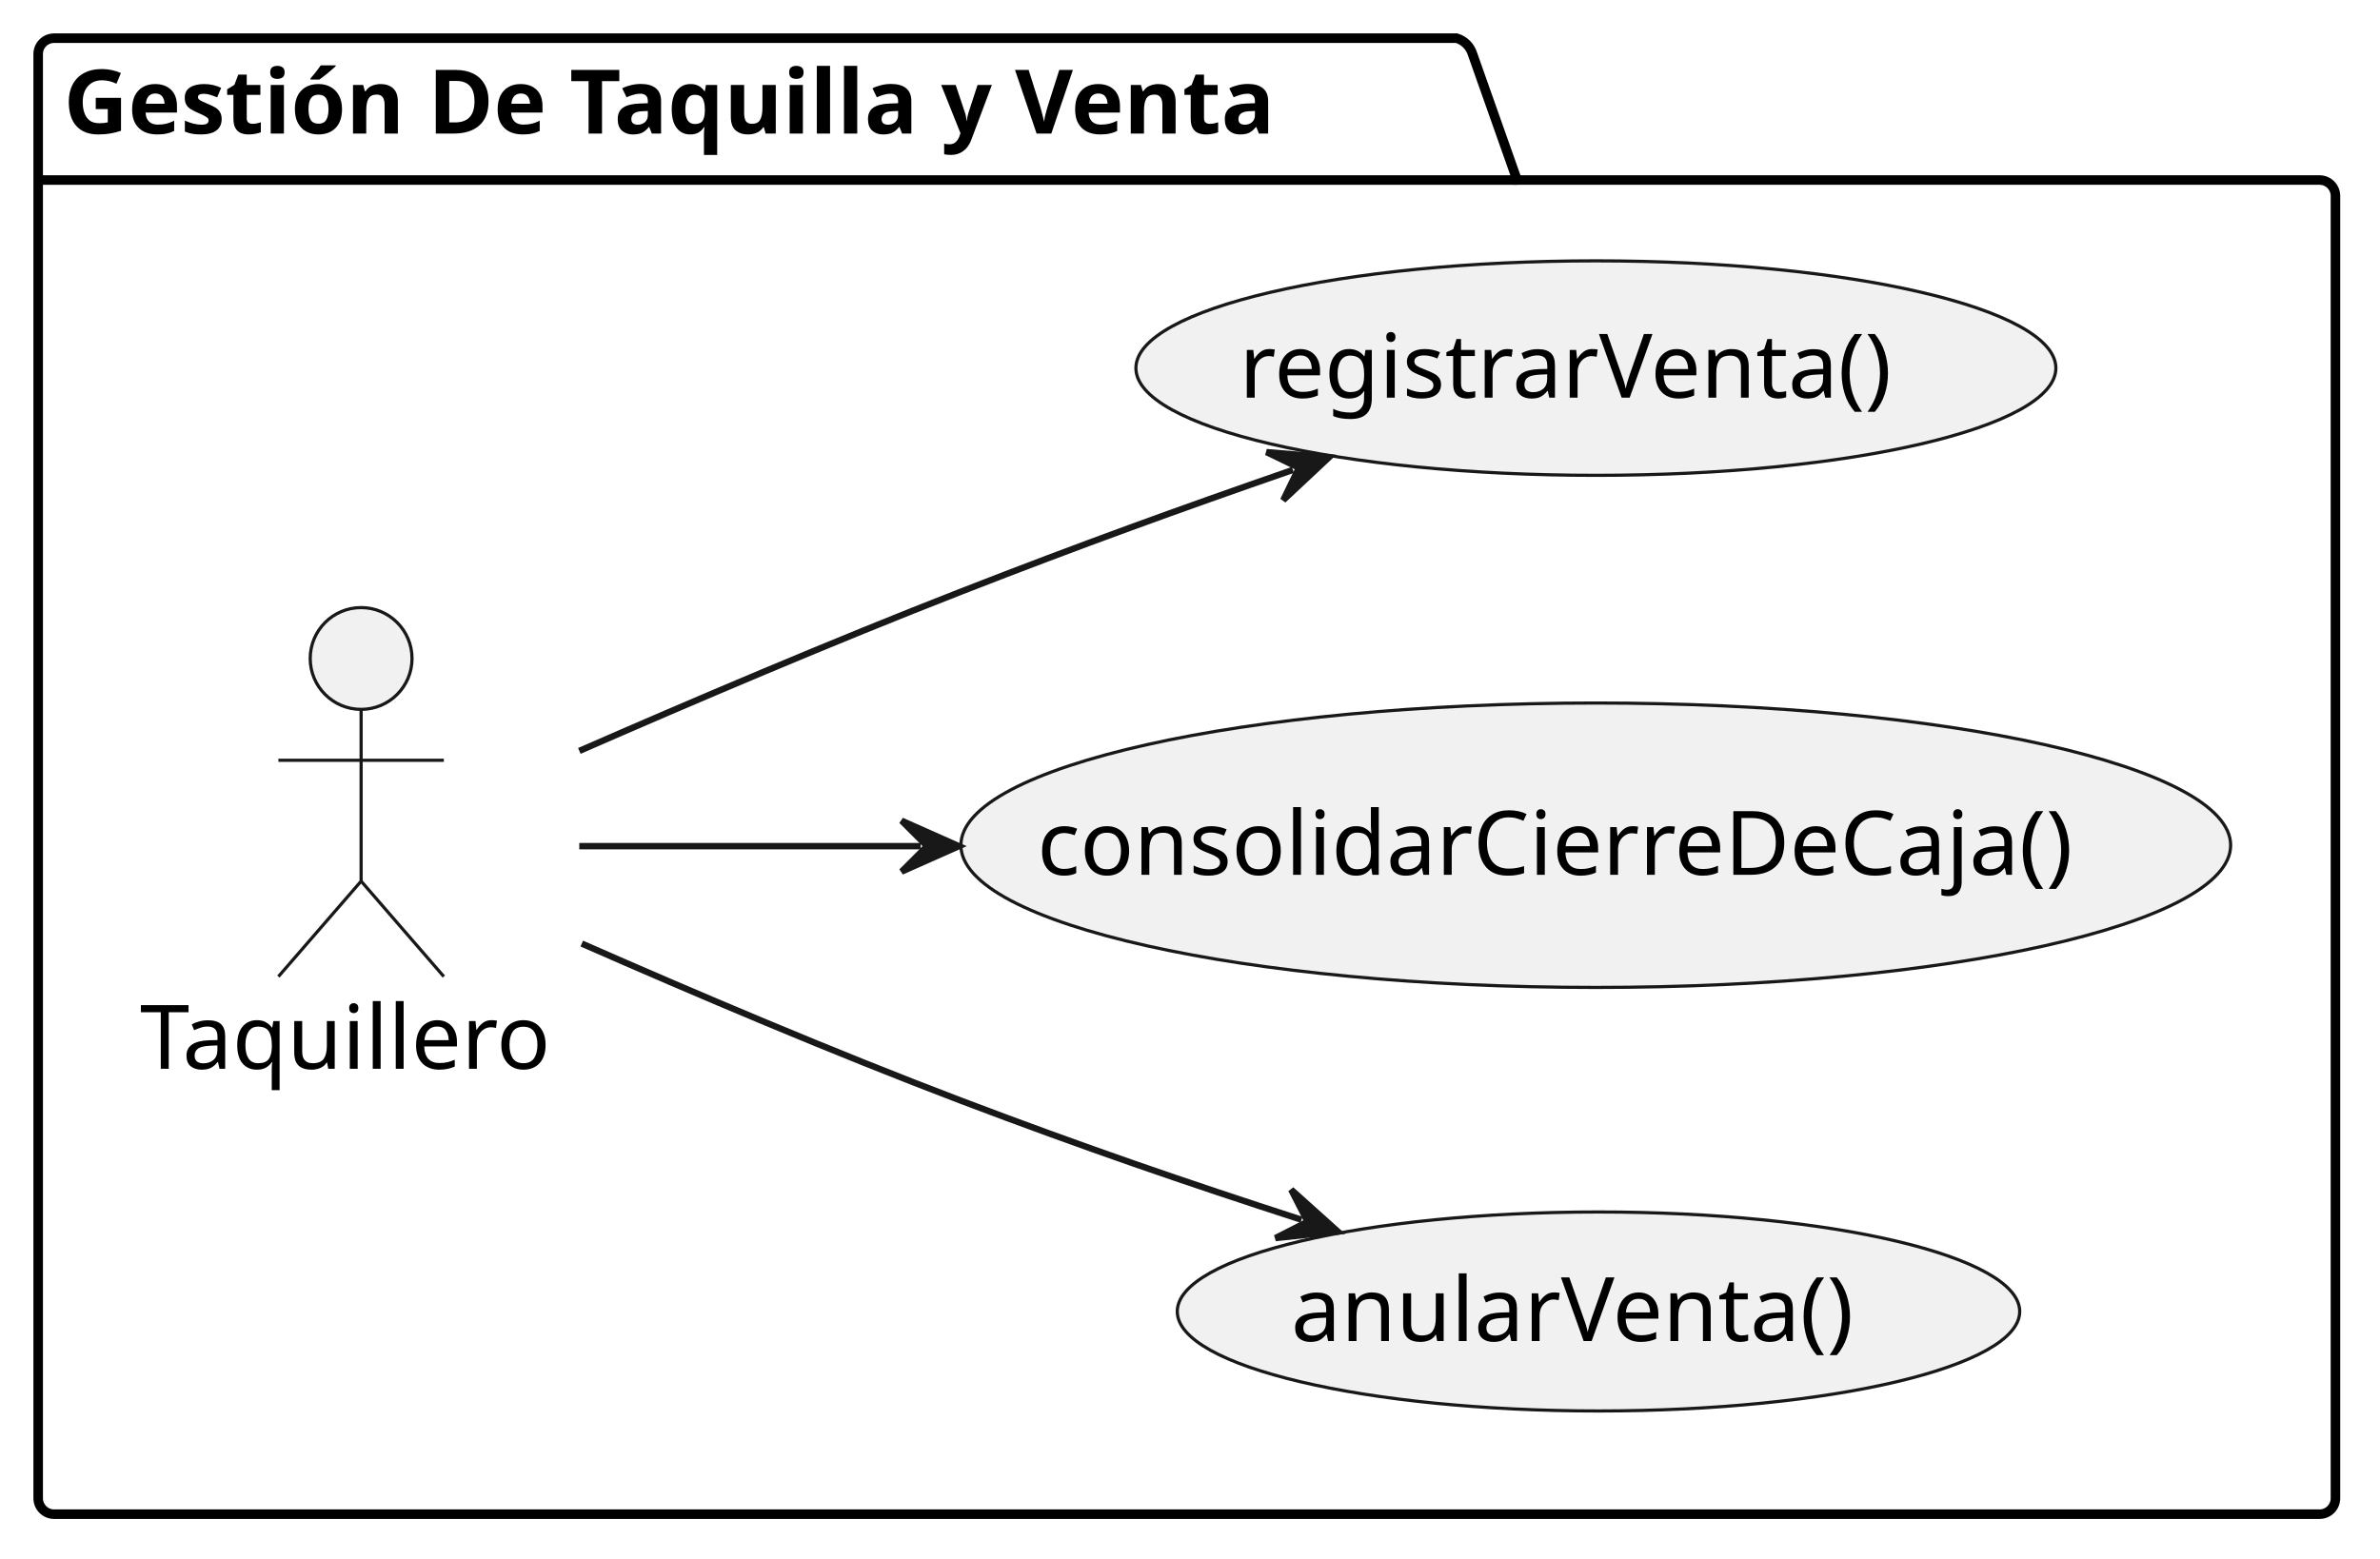
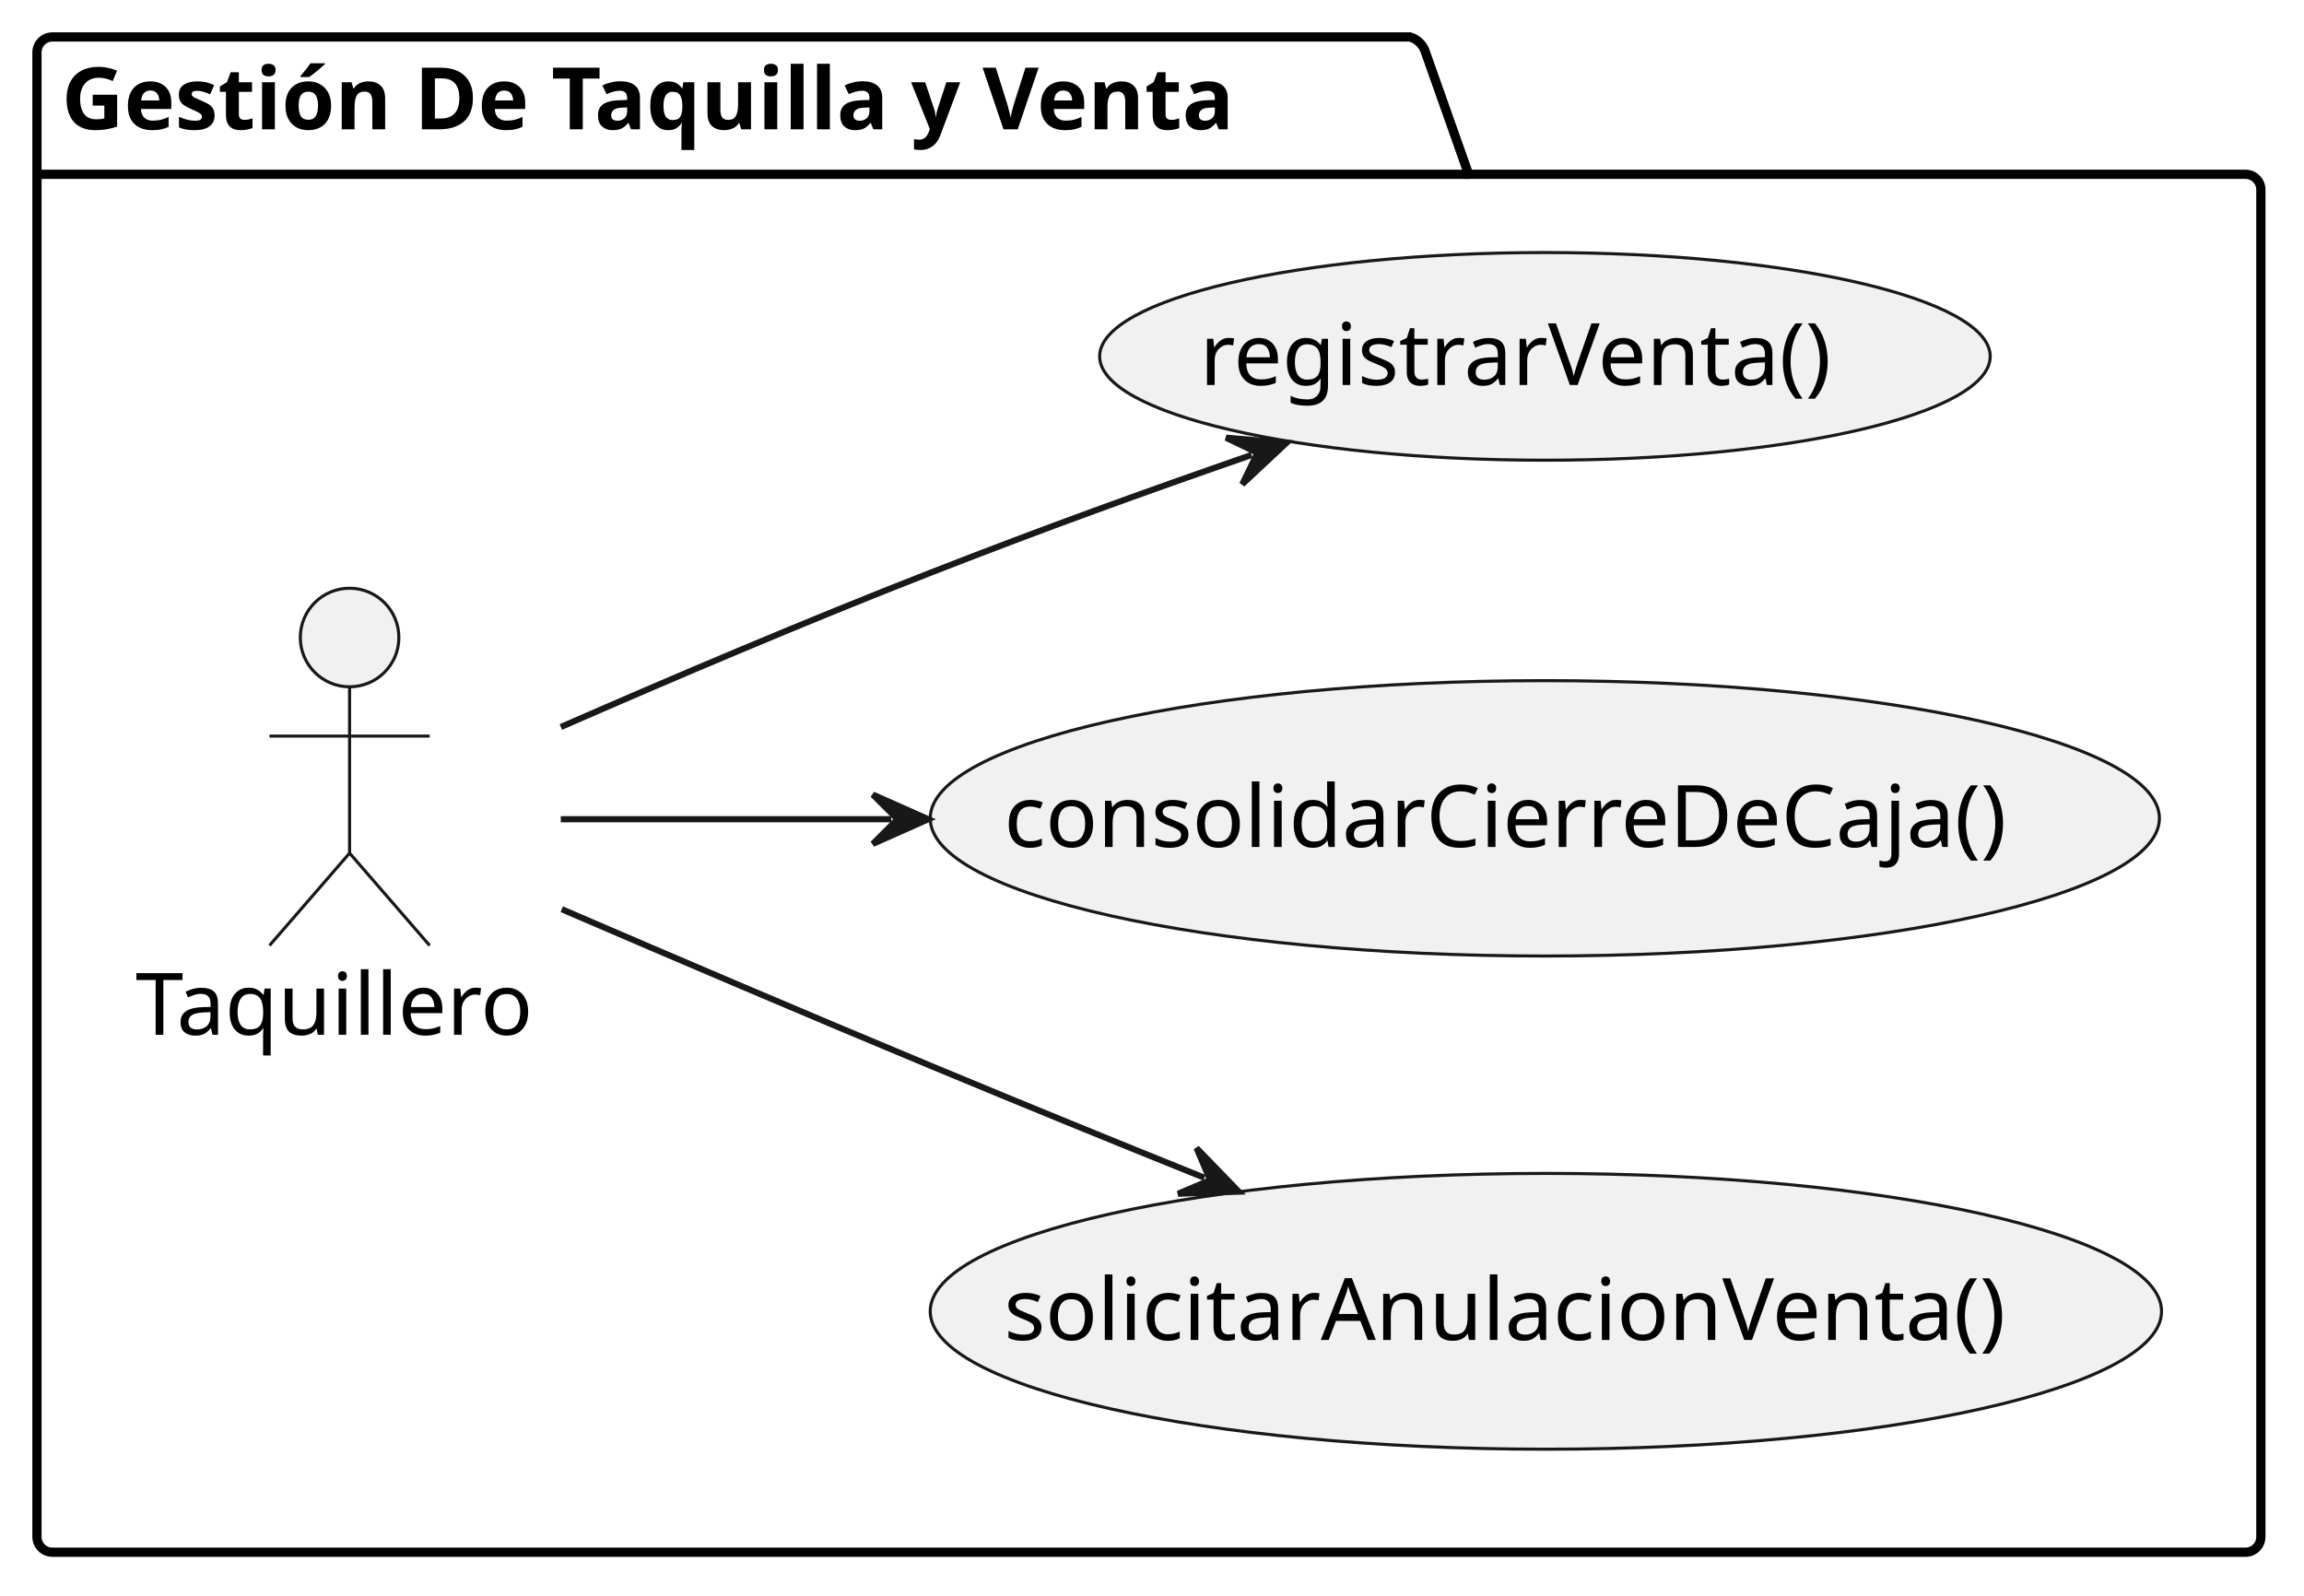
- <svg xmlns="http://www.w3.org/2000/svg" contentStyleType="text/css" data-diagram-type="DESCRIPTION" height="245px" preserveAspectRatio="none" style="width:374px;height:245px;background:#FFFFFF;" version="1.1" viewBox="0 0 374 245" width="374px" zoomAndPan="magnify">
+ <svg xmlns="http://www.w3.org/2000/svg" contentStyleType="text/css" data-diagram-type="DESCRIPTION" height="259px" preserveAspectRatio="none" style="width:374px;height:259px;background:#FFFFFF;" version="1.1" viewBox="0 0 374 259" width="374px" zoomAndPan="magnify">
  <defs />
  <g>
    <g class="cluster" data-qualified-name="Gesti.n De Taquilla y Venta" data-source-line="3" id="ent0002">
-       <path d="M8.5,6 L228.899,6 A3.75,3.75 0 0 1 231.399,8.5 L238.399,28.297 L364.5,28.297 A2.5,2.5 0 0 1 367,30.797 L367,235.5 A2.5,2.5 0 0 1 364.5,238 L8.5,238 A2.5,2.5 0 0 1 6,235.5 L6,8.5 A2.5,2.5 0 0 1 8.5,6" fill="none" style="stroke:#000000;stroke-width:1.5;" />
+       <path d="M8.5,6 L228.899,6 A3.75,3.75 0 0 1 231.399,8.5 L238.399,28.297 L364.5,28.297 A2.5,2.5 0 0 1 367,30.797 L367,249.5 A2.5,2.5 0 0 1 364.5,252 L8.5,252 A2.5,2.5 0 0 1 6,249.5 L6,8.5 A2.5,2.5 0 0 1 8.5,6" fill="none" style="stroke:#000000;stroke-width:1.5;" />
      <line style="stroke:#000000;stroke-width:1.5;" x1="6" x2="238.399" y1="28.297" y2="28.297" />
      <text fill="#000000" font-family="sans-serif" font-size="14" font-weight="bold" lengthAdjust="spacing" textLength="219.399" x="10" y="20.995">Gestión De Taquilla y Venta</text>
    </g>
    <g class="entity" data-qualified-name="Gesti.n De Taquilla y Venta.taquillero" data-source-line="5" id="ent0003">
      <ellipse cx="56.747" cy="103.5" fill="#F1F1F1" rx="8" ry="8" style="stroke:#181818;stroke-width:0.5;" />
      <path d="M56.747,111.5 L56.747,138.5 M43.747,119.5 L69.747,119.5 M56.747,138.5 L43.747,153.5 M56.747,138.5 L69.747,153.5" fill="none" style="stroke:#181818;stroke-width:0.5;" />
      <text fill="#000000" font-family="sans-serif" font-size="14" lengthAdjust="spacing" textLength="69.494" x="22" y="167.995">Taquillero</text>
    </g>
-     <g class="entity" data-qualified-name="Gesti.n De Taquilla y Venta.anularVenta" data-source-line="7" id="ent0004">
-       <ellipse cx="251.191" cy="206.138" fill="#F1F1F1" rx="66.191" ry="15.638" style="stroke:#181818;stroke-width:0.5;" />
-       <text fill="#000000" font-family="sans-serif" font-size="14" lengthAdjust="spacing" textLength="96.606" x="202.888" y="210.787">anularVenta()</text>
+     <g class="entity" data-qualified-name="Gesti.n De Taquilla y Venta.solicitarAnulacionVenta" data-source-line="7" id="ent0004">
+       <ellipse cx="250.939" cy="212.888" fill="#F1F1F1" rx="99.939" ry="22.388" style="stroke:#181818;stroke-width:0.5;" />
+       <text fill="#000000" font-family="sans-serif" font-size="14" lengthAdjust="spacing" textLength="175.923" x="162.977" y="217.536">solicitarAnulacionVenta()</text>
    </g>
    <g class="entity" data-qualified-name="Gesti.n De Taquilla y Venta.consolidarCierreDeCaja" data-source-line="8" id="ent0005">
      <ellipse cx="250.765" cy="132.853" fill="#F1F1F1" rx="99.765" ry="22.353" style="stroke:#181818;stroke-width:0.5;" />
      <text fill="#000000" font-family="sans-serif" font-size="14" lengthAdjust="spacing" textLength="175.54" x="162.995" y="137.501">consolidarCierreDeCaja()</text>
    </g>
    <g class="entity" data-qualified-name="Gesti.n De Taquilla y Venta.registrarVenta" data-source-line="9" id="ent0006">
      <ellipse cx="250.783" cy="57.857" fill="#F1F1F1" rx="72.283" ry="16.857" style="stroke:#181818;stroke-width:0.5;" />
      <text fill="#000000" font-family="sans-serif" font-size="14" lengthAdjust="spacing" textLength="112.075" x="194.745" y="62.505">registrarVenta()</text>
    </g>
    <g class="link" data-entity-1="ent0003" data-entity-2="ent0004" data-link-type="dependency" data-source-line="13" id="lnk7">
-       <path d="M91.42,148.31 C109.05,156.06 131.03,165.41 151,173 C170.31,180.33 186.342,185.831 204.522,191.721" fill="none" id="taquillero-to-anularVenta" style="stroke:#181818;stroke-width:1;" />
-       <polygon fill="#181818" points="210.23,193.57,202.901,186.991,205.473,192.029,200.435,194.601,210.23,193.57" style="stroke:#181818;stroke-width:1;" />
+       <path d="M91.19,147.61 C108.94,155.26 131.11,164.73 151,173 C167.26,179.76 179.526,184.766 195.516,191.215" fill="none" id="taquillero-to-solicitarAnulacionVenta" style="stroke:#181818;stroke-width:1;" />
+       <polygon fill="#181818" points="201.08,193.46,194.23,186.384,196.443,191.59,191.237,193.803,201.08,193.46" style="stroke:#181818;stroke-width:1;" />
    </g>
    <g class="link" data-entity-1="ent0003" data-entity-2="ent0005" data-link-type="dependency" data-source-line="14" id="lnk8">
      <path d="M91.03,133 C107.84,133 123.16,133 144.68,133" fill="none" id="taquillero-to-consolidarCierreDeCaja" style="stroke:#181818;stroke-width:1;" />
      <polygon fill="#181818" points="150.68,133,141.68,129,145.68,133,141.68,137,150.68,133" style="stroke:#181818;stroke-width:1;" />
    </g>
    <g class="link" data-entity-1="ent0003" data-entity-2="ent0006" data-link-type="dependency" data-source-line="15" id="lnk9">
      <path d="M91.04,118.03 C108.76,110.28 130.93,100.83 151,93 C169.85,85.64 185.302,80.057 203.172,73.857" fill="none" id="taquillero-to-registrarVenta" style="stroke:#181818;stroke-width:1;" />
      <polygon fill="#181818" points="208.84,71.89,199.026,71.061,204.116,73.529,201.648,78.619,208.84,71.89" style="stroke:#181818;stroke-width:1;" />
    </g>
  </g>
</svg>
